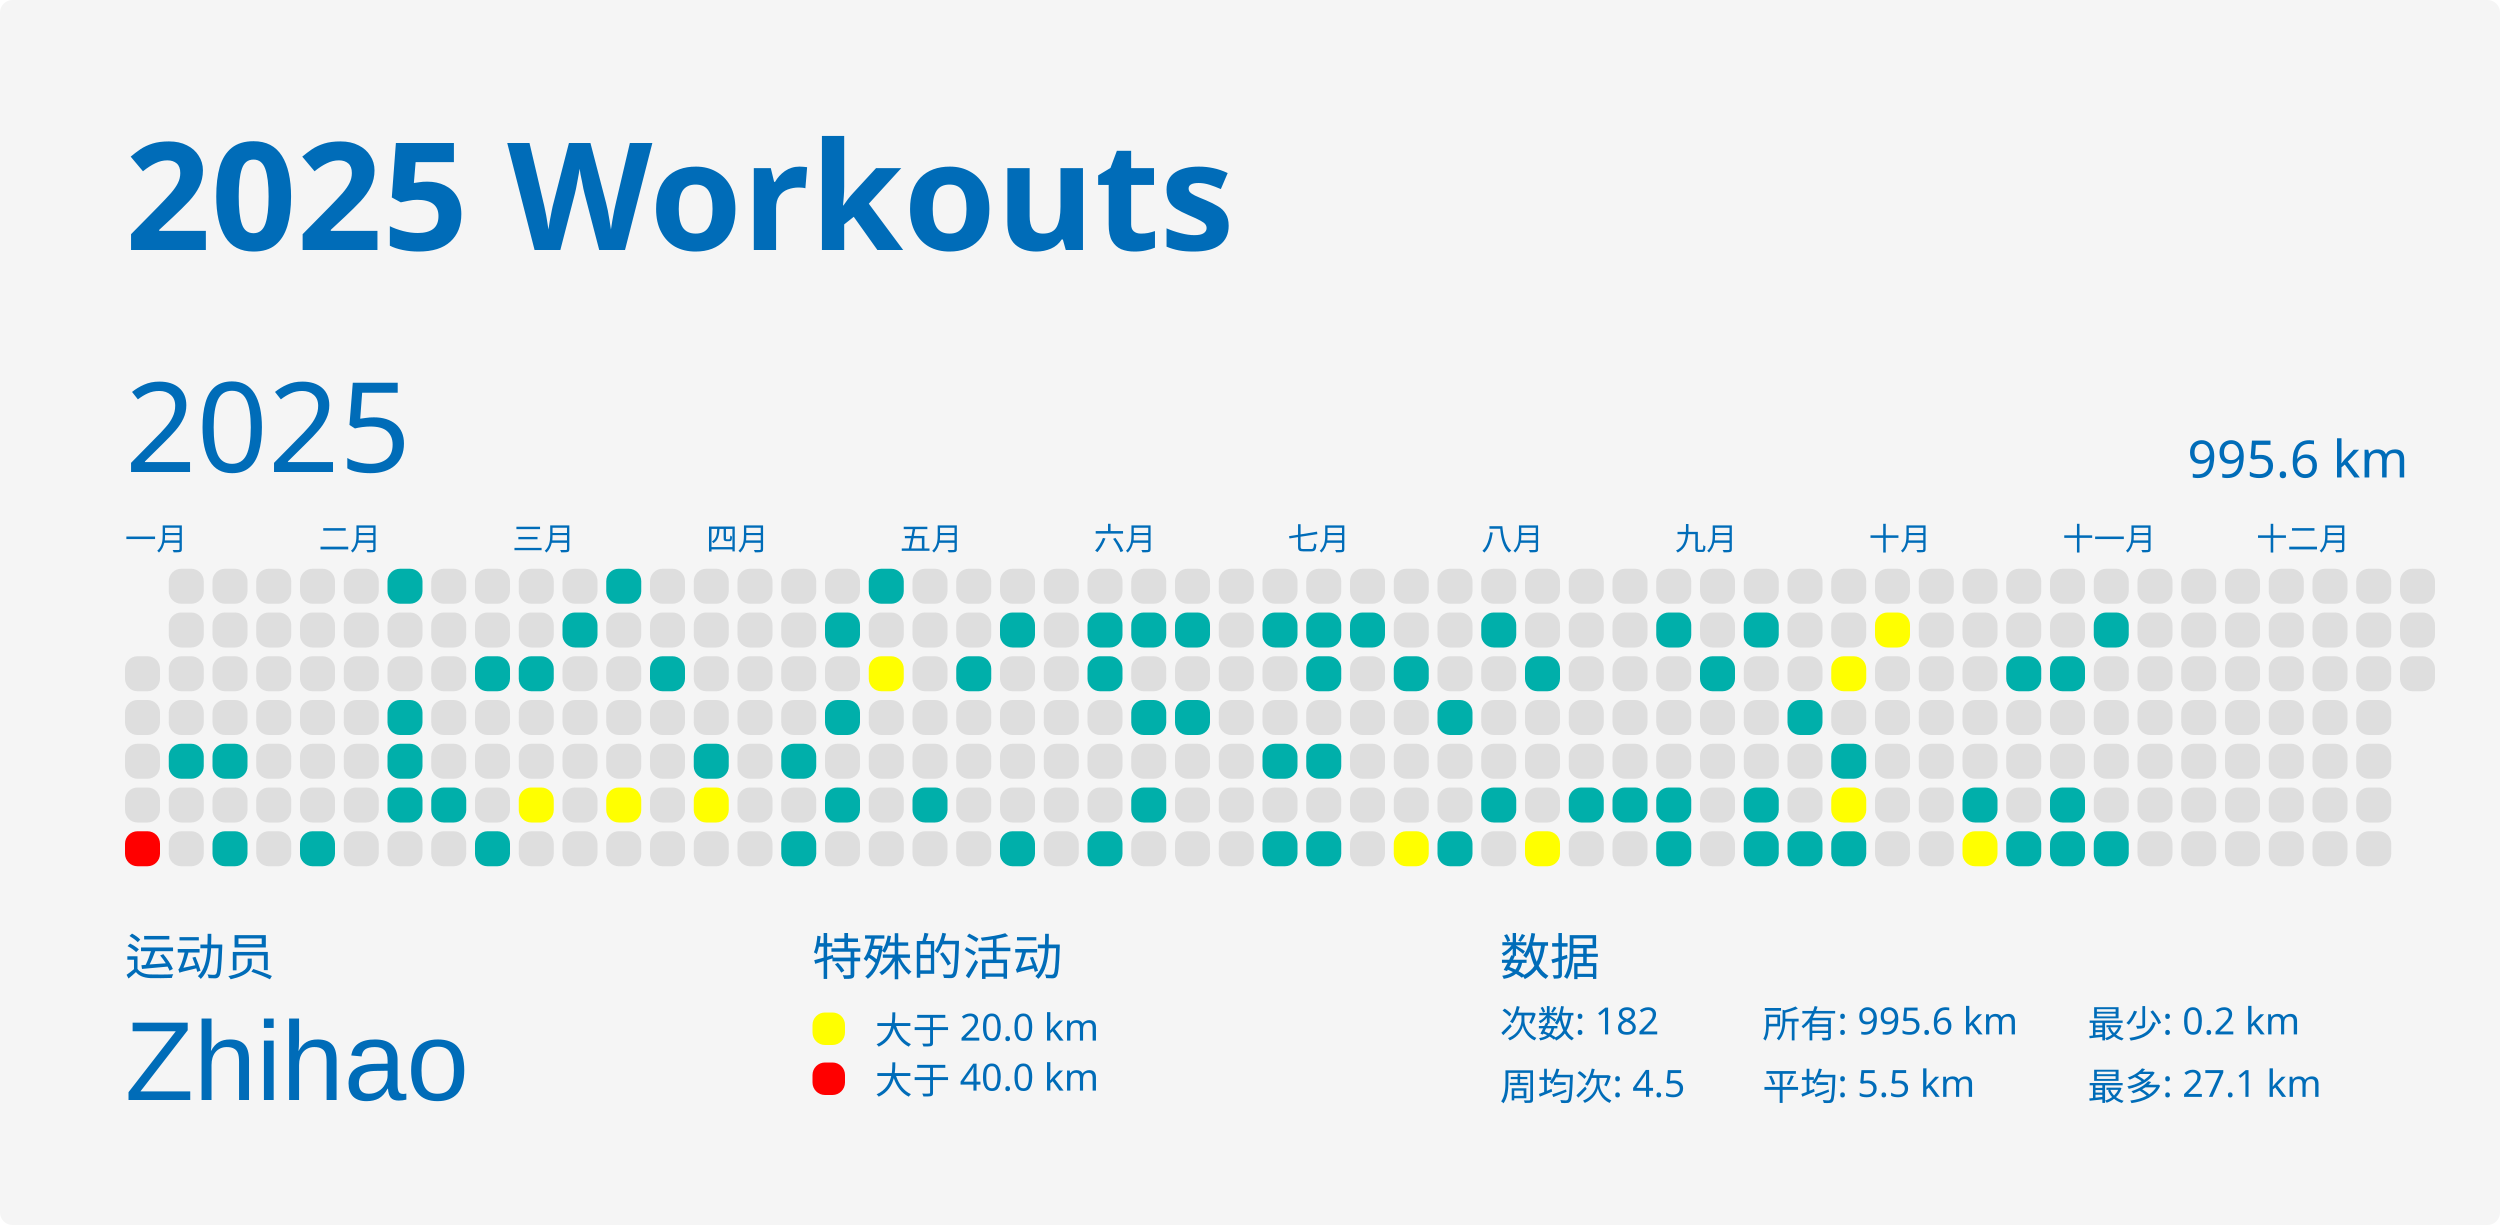
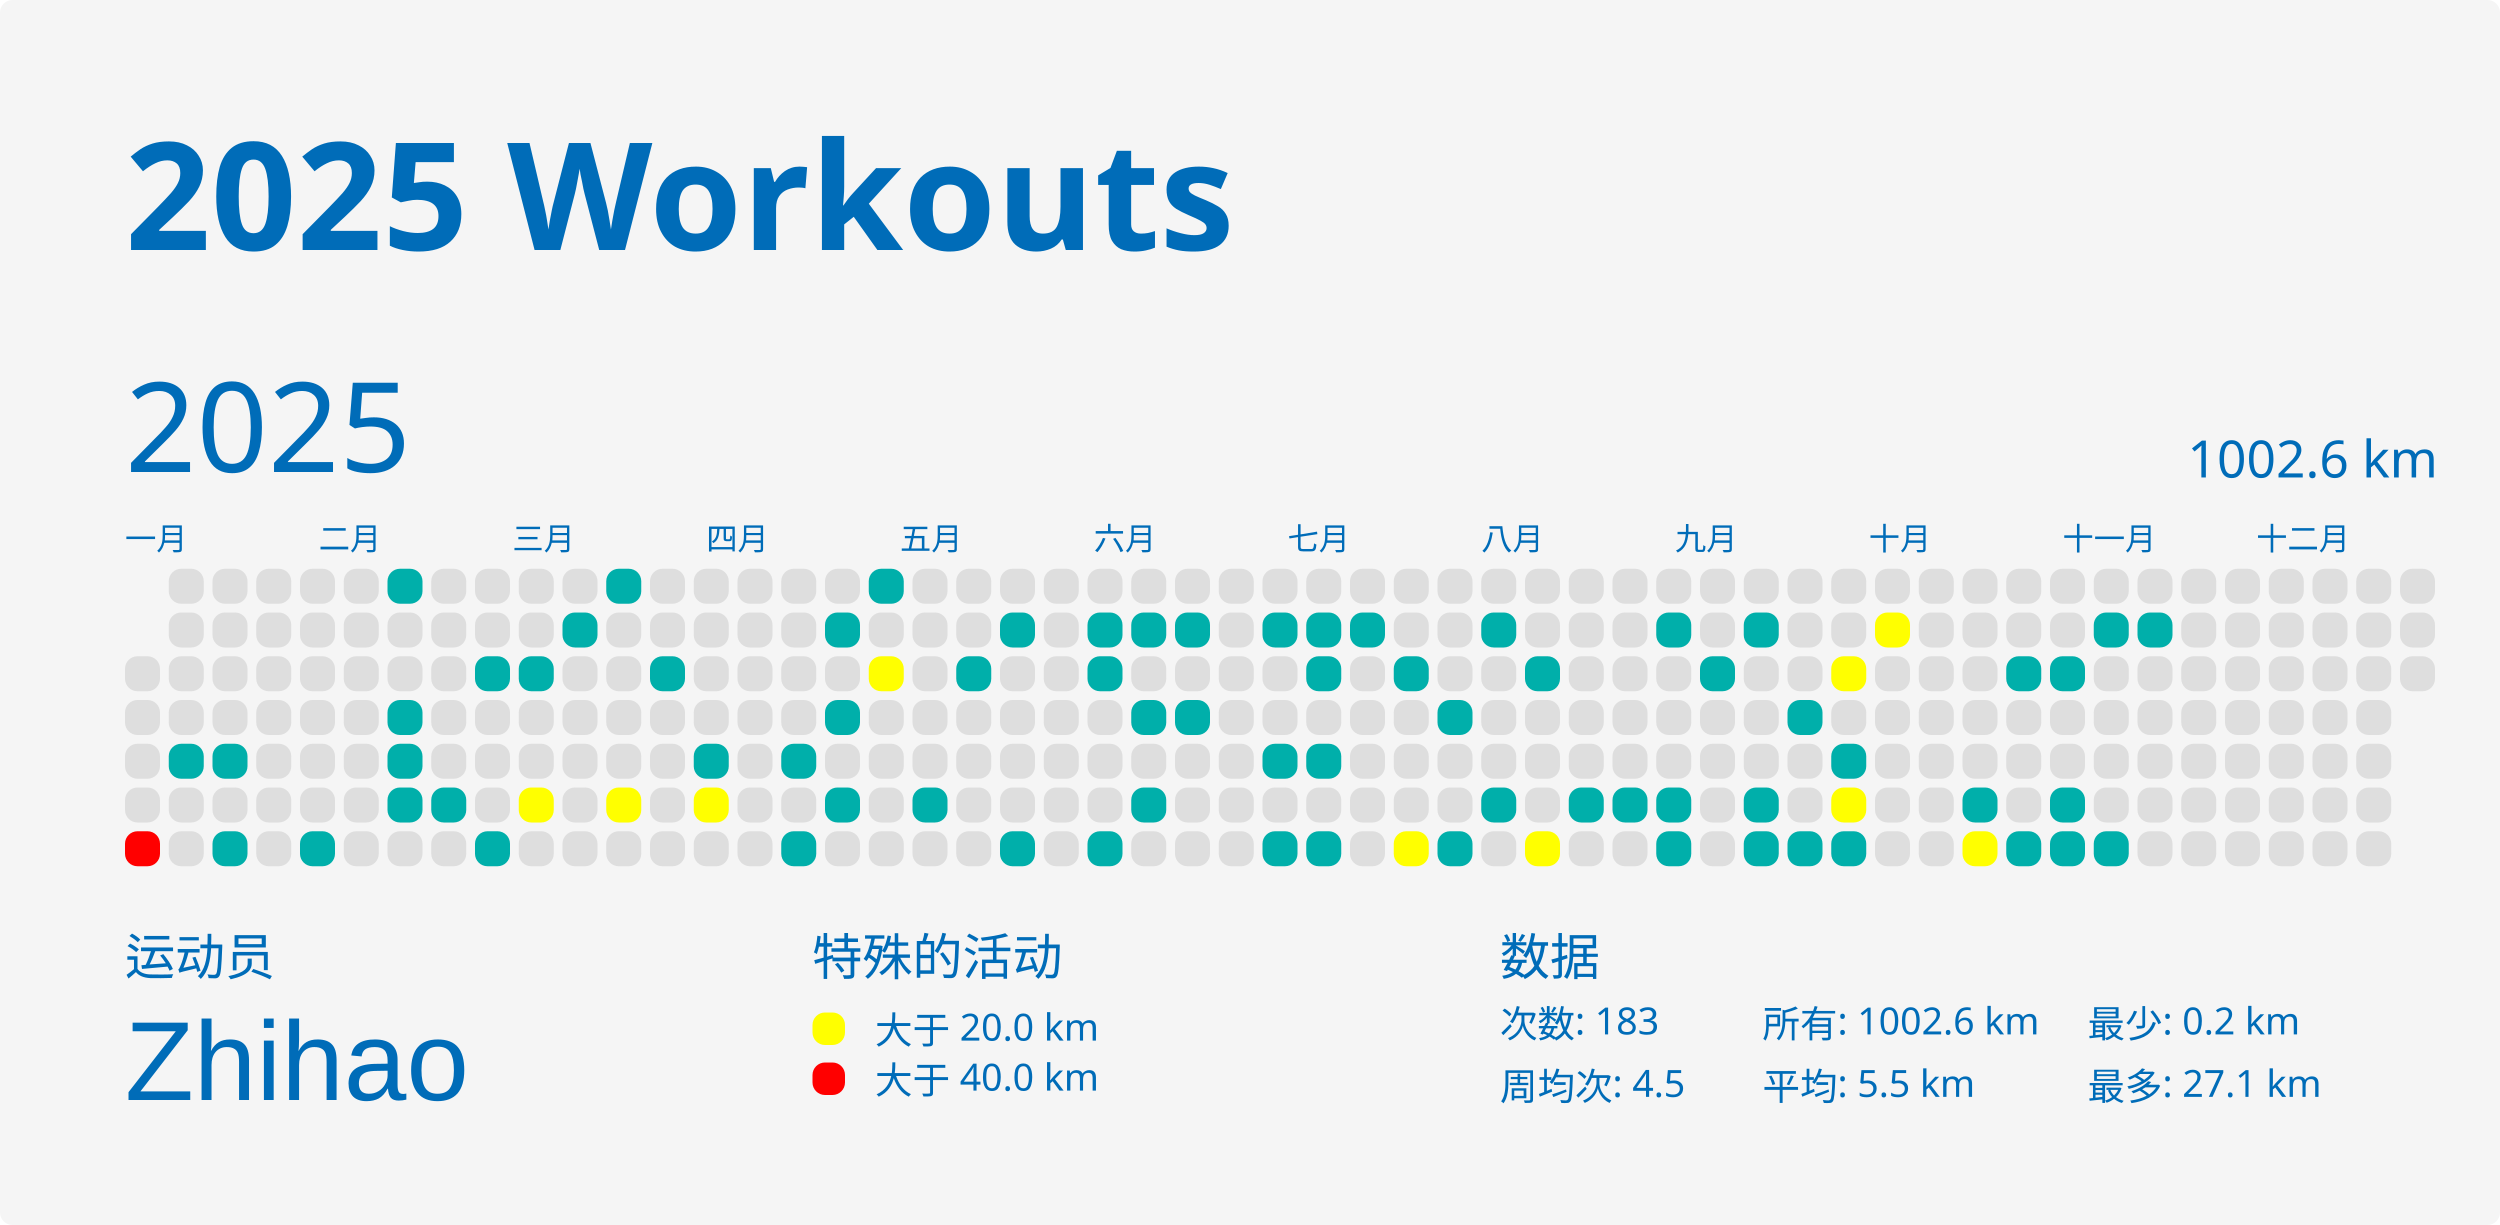
<svg xmlns="http://www.w3.org/2000/svg" baseProfile="full" height="98mm" version="1.1" viewBox="0,0,200,98" width="200mm">
  <defs />
  <rect fill="#f5f5f5" height="98" rx="1" ry="1" width="200" x="0" y="0" />
  <text fill="#006cb8" style="font-size:12px; font-family:MGI-Regular; font-weight:bold;" x="10" y="20">2025 Workouts</text>
  <text fill="#006cb8" style="font-size:4px; font-family:MGI-Regular" x="10" y="78">运动员</text>
  <text fill="#006cb8" style="font-size:9px; font-family:Arial" x="10" y="88">Zhihao</text>
  <text fill="#006cb8" style="font-size:4px; font-family:MGI-Regular" x="65" y="78">特殊的活动</text>
  <rect fill="yellow" height="2.6" rx="1" ry="1" width="2.6" x="65" y="81" />
  <text fill="#006cb8" style="font-size:3px; font-family:MGI-Regular" x="70" y="83.5">大于 20.0 km</text>
  <rect fill="red" height="2.6" rx="1" ry="1" width="2.6" x="65" y="85" />
  <text fill="#006cb8" style="font-size:3px; font-family:MGI-Regular" x="70" y="87.5">大于 40.0 km</text>
  <text fill="#006cb8" style="font-size:4px; font-family:MGI-Regular" x="120" y="78">数据</text>
-   <text fill="#006cb8" style="font-size:3px; font-family:MGI-Regular" x="120" y="83">次数: 182</text>
+   <text fill="#006cb8" style="font-size:3px; font-family:MGI-Regular" x="120" y="83">次数: 183</text>
  <text fill="#006cb8" style="font-size:3px; font-family:MGI-Regular" x="120" y="88">周均次: 4.5</text>
-   <text fill="#006cb8" style="font-size:3px; font-family:MGI-Regular" x="141" y="83">所有: 995.6 km</text>
+   <text fill="#006cb8" style="font-size:3px; font-family:MGI-Regular" x="141" y="83">所有: 1002.6 km</text>
  <text fill="#006cb8" style="font-size:3px; font-family:MGI-Regular" x="141" y="88">平均: 5.5 km</text>
  <text fill="#006cb8" style="font-size:3px; font-family:MGI-Regular" x="167" y="83">最少: 0.2 km</text>
  <text fill="#006cb8" style="font-size:3px; font-family:MGI-Regular" x="167" y="88">最多: 27.1 km</text>
  <text dominant-baseline="hanging" fill="#006cb8" style="font-size:10.0px; font-family:MGI-Regular;" x="10" y="30">2025</text>
-   <text dominant-baseline="hanging" fill="#006cb8" style="font-size:4.125px; font-family:MGI-Regular;" x="175" y="35">995.6 km</text>
+   <text dominant-baseline="hanging" fill="#006cb8" style="font-size:4.125px; font-family:MGI-Regular;" x="175" y="35">1002.6 km</text>
  <text fill="#006cb8" style="font-size:2.5px; font-family:MGI-Regular" x="10.0" y="44">一月</text>
  <text fill="#006cb8" style="font-size:2.5px; font-family:MGI-Regular" x="25.5" y="44">二月</text>
  <text fill="#006cb8" style="font-size:2.5px; font-family:MGI-Regular" x="41.0" y="44">三月</text>
  <text fill="#006cb8" style="font-size:2.5px; font-family:MGI-Regular" x="56.5" y="44">四月</text>
  <text fill="#006cb8" style="font-size:2.5px; font-family:MGI-Regular" x="72.0" y="44">五月</text>
  <text fill="#006cb8" style="font-size:2.5px; font-family:MGI-Regular" x="87.5" y="44">六月</text>
  <text fill="#006cb8" style="font-size:2.5px; font-family:MGI-Regular" x="103.0" y="44">七月</text>
  <text fill="#006cb8" style="font-size:2.5px; font-family:MGI-Regular" x="118.5" y="44">八月</text>
  <text fill="#006cb8" style="font-size:2.5px; font-family:MGI-Regular" x="134.0" y="44">九月</text>
  <text fill="#006cb8" style="font-size:2.5px; font-family:MGI-Regular" x="149.5" y="44">十月</text>
  <text fill="#006cb8" style="font-size:2.5px; font-family:MGI-Regular" x="165.0" y="44">十一月</text>
  <text fill="#006cb8" style="font-size:2.5px; font-family:MGI-Regular" x="180.5" y="44">十二月</text>
  <rect fill="#dedede" height="2.8" rx="1" ry="1" width="2.8" x="10.0" y="52.5" />
  <rect fill="#dedede" height="2.8" rx="1" ry="1" width="2.8" x="10.0" y="56.0" />
  <rect fill="#dedede" height="2.8" rx="1" ry="1" width="2.8" x="10.0" y="59.5" />
  <rect fill="#dedede" height="2.8" rx="1" ry="1" width="2.8" x="10.0" y="63.0" />
  <rect fill="red" height="2.8" rx="1" ry="1" width="2.8" x="10.0" y="66.5" />
  <rect fill="#dedede" height="2.8" rx="1" ry="1" width="2.8" x="13.5" y="45.5" />
  <rect fill="#dedede" height="2.8" rx="1" ry="1" width="2.8" x="13.5" y="49.0" />
  <rect fill="#dedede" height="2.8" rx="1" ry="1" width="2.8" x="13.5" y="52.5" />
  <rect fill="#dedede" height="2.8" rx="1" ry="1" width="2.8" x="13.5" y="56.0" />
  <rect fill="#00AFAA" height="2.8" rx="1" ry="1" width="2.8" x="13.5" y="59.5" />
  <rect fill="#dedede" height="2.8" rx="1" ry="1" width="2.8" x="13.5" y="63.0" />
  <rect fill="#dedede" height="2.8" rx="1" ry="1" width="2.8" x="13.5" y="66.5" />
  <rect fill="#dedede" height="2.8" rx="1" ry="1" width="2.8" x="17.0" y="45.5" />
  <rect fill="#dedede" height="2.8" rx="1" ry="1" width="2.8" x="17.0" y="49.0" />
  <rect fill="#dedede" height="2.8" rx="1" ry="1" width="2.8" x="17.0" y="52.5" />
  <rect fill="#dedede" height="2.8" rx="1" ry="1" width="2.8" x="17.0" y="56.0" />
  <rect fill="#00AFAA" height="2.8" rx="1" ry="1" width="2.8" x="17.0" y="59.5" />
  <rect fill="#dedede" height="2.8" rx="1" ry="1" width="2.8" x="17.0" y="63.0" />
  <rect fill="#00AFAA" height="2.8" rx="1" ry="1" width="2.8" x="17.0" y="66.5" />
  <rect fill="#dedede" height="2.8" rx="1" ry="1" width="2.8" x="20.5" y="45.5" />
  <rect fill="#dedede" height="2.8" rx="1" ry="1" width="2.8" x="20.5" y="49.0" />
  <rect fill="#dedede" height="2.8" rx="1" ry="1" width="2.8" x="20.5" y="52.5" />
  <rect fill="#dedede" height="2.8" rx="1" ry="1" width="2.8" x="20.5" y="56.0" />
  <rect fill="#dedede" height="2.8" rx="1" ry="1" width="2.8" x="20.5" y="59.5" />
  <rect fill="#dedede" height="2.8" rx="1" ry="1" width="2.8" x="20.5" y="63.0" />
  <rect fill="#dedede" height="2.8" rx="1" ry="1" width="2.8" x="20.5" y="66.5" />
  <rect fill="#dedede" height="2.8" rx="1" ry="1" width="2.8" x="24.0" y="45.5" />
  <rect fill="#dedede" height="2.8" rx="1" ry="1" width="2.8" x="24.0" y="49.0" />
  <rect fill="#dedede" height="2.8" rx="1" ry="1" width="2.8" x="24.0" y="52.5" />
  <rect fill="#dedede" height="2.8" rx="1" ry="1" width="2.8" x="24.0" y="56.0" />
  <rect fill="#dedede" height="2.8" rx="1" ry="1" width="2.8" x="24.0" y="59.5" />
  <rect fill="#dedede" height="2.8" rx="1" ry="1" width="2.8" x="24.0" y="63.0" />
  <rect fill="#00AFAA" height="2.8" rx="1" ry="1" width="2.8" x="24.0" y="66.5" />
  <rect fill="#dedede" height="2.8" rx="1" ry="1" width="2.8" x="27.5" y="45.5" />
  <rect fill="#dedede" height="2.8" rx="1" ry="1" width="2.8" x="27.5" y="49.0" />
  <rect fill="#dedede" height="2.8" rx="1" ry="1" width="2.8" x="27.5" y="52.5" />
  <rect fill="#dedede" height="2.8" rx="1" ry="1" width="2.8" x="27.5" y="56.0" />
  <rect fill="#dedede" height="2.8" rx="1" ry="1" width="2.8" x="27.5" y="59.5" />
  <rect fill="#dedede" height="2.8" rx="1" ry="1" width="2.8" x="27.5" y="63.0" />
  <rect fill="#dedede" height="2.8" rx="1" ry="1" width="2.8" x="27.5" y="66.5" />
  <rect fill="#00AFAA" height="2.8" rx="1" ry="1" width="2.8" x="31.0" y="45.5" />
  <rect fill="#dedede" height="2.8" rx="1" ry="1" width="2.8" x="31.0" y="49.0" />
  <rect fill="#dedede" height="2.8" rx="1" ry="1" width="2.8" x="31.0" y="52.5" />
  <rect fill="#00AFAA" height="2.8" rx="1" ry="1" width="2.8" x="31.0" y="56.0" />
  <rect fill="#00AFAA" height="2.8" rx="1" ry="1" width="2.8" x="31.0" y="59.5" />
  <rect fill="#00AFAA" height="2.8" rx="1" ry="1" width="2.8" x="31.0" y="63.0" />
  <rect fill="#dedede" height="2.8" rx="1" ry="1" width="2.8" x="31.0" y="66.5" />
  <rect fill="#dedede" height="2.8" rx="1" ry="1" width="2.8" x="34.5" y="45.5" />
  <rect fill="#dedede" height="2.8" rx="1" ry="1" width="2.8" x="34.5" y="49.0" />
  <rect fill="#dedede" height="2.8" rx="1" ry="1" width="2.8" x="34.5" y="52.5" />
  <rect fill="#dedede" height="2.8" rx="1" ry="1" width="2.8" x="34.5" y="56.0" />
  <rect fill="#dedede" height="2.8" rx="1" ry="1" width="2.8" x="34.5" y="59.5" />
  <rect fill="#00AFAA" height="2.8" rx="1" ry="1" width="2.8" x="34.5" y="63.0" />
  <rect fill="#dedede" height="2.8" rx="1" ry="1" width="2.8" x="34.5" y="66.5" />
  <rect fill="#dedede" height="2.8" rx="1" ry="1" width="2.8" x="38.0" y="45.5" />
  <rect fill="#dedede" height="2.8" rx="1" ry="1" width="2.8" x="38.0" y="49.0" />
  <rect fill="#00AFAA" height="2.8" rx="1" ry="1" width="2.8" x="38.0" y="52.5" />
  <rect fill="#dedede" height="2.8" rx="1" ry="1" width="2.8" x="38.0" y="56.0" />
  <rect fill="#dedede" height="2.8" rx="1" ry="1" width="2.8" x="38.0" y="59.5" />
  <rect fill="#dedede" height="2.8" rx="1" ry="1" width="2.8" x="38.0" y="63.0" />
  <rect fill="#00AFAA" height="2.8" rx="1" ry="1" width="2.8" x="38.0" y="66.5" />
  <rect fill="#dedede" height="2.8" rx="1" ry="1" width="2.8" x="41.5" y="45.5" />
  <rect fill="#dedede" height="2.8" rx="1" ry="1" width="2.8" x="41.5" y="49.0" />
  <rect fill="#00AFAA" height="2.8" rx="1" ry="1" width="2.8" x="41.5" y="52.5" />
  <rect fill="#dedede" height="2.8" rx="1" ry="1" width="2.8" x="41.5" y="56.0" />
  <rect fill="#dedede" height="2.8" rx="1" ry="1" width="2.8" x="41.5" y="59.5" />
  <rect fill="yellow" height="2.8" rx="1" ry="1" width="2.8" x="41.5" y="63.0" />
  <rect fill="#dedede" height="2.8" rx="1" ry="1" width="2.8" x="41.5" y="66.5" />
  <rect fill="#dedede" height="2.8" rx="1" ry="1" width="2.8" x="45.0" y="45.5" />
  <rect fill="#00AFAA" height="2.8" rx="1" ry="1" width="2.8" x="45.0" y="49.0" />
  <rect fill="#dedede" height="2.8" rx="1" ry="1" width="2.8" x="45.0" y="52.5" />
  <rect fill="#dedede" height="2.8" rx="1" ry="1" width="2.8" x="45.0" y="56.0" />
  <rect fill="#dedede" height="2.8" rx="1" ry="1" width="2.8" x="45.0" y="59.5" />
  <rect fill="#dedede" height="2.8" rx="1" ry="1" width="2.8" x="45.0" y="63.0" />
  <rect fill="#dedede" height="2.8" rx="1" ry="1" width="2.8" x="45.0" y="66.5" />
  <rect fill="#00AFAA" height="2.8" rx="1" ry="1" width="2.8" x="48.5" y="45.5" />
  <rect fill="#dedede" height="2.8" rx="1" ry="1" width="2.8" x="48.5" y="49.0" />
  <rect fill="#dedede" height="2.8" rx="1" ry="1" width="2.8" x="48.5" y="52.5" />
  <rect fill="#dedede" height="2.8" rx="1" ry="1" width="2.8" x="48.5" y="56.0" />
  <rect fill="#dedede" height="2.8" rx="1" ry="1" width="2.8" x="48.5" y="59.5" />
  <rect fill="yellow" height="2.8" rx="1" ry="1" width="2.8" x="48.5" y="63.0" />
  <rect fill="#dedede" height="2.8" rx="1" ry="1" width="2.8" x="48.5" y="66.5" />
  <rect fill="#dedede" height="2.8" rx="1" ry="1" width="2.8" x="52.0" y="45.5" />
  <rect fill="#dedede" height="2.8" rx="1" ry="1" width="2.8" x="52.0" y="49.0" />
  <rect fill="#00AFAA" height="2.8" rx="1" ry="1" width="2.8" x="52.0" y="52.5" />
  <rect fill="#dedede" height="2.8" rx="1" ry="1" width="2.8" x="52.0" y="56.0" />
  <rect fill="#dedede" height="2.8" rx="1" ry="1" width="2.8" x="52.0" y="59.5" />
  <rect fill="#dedede" height="2.8" rx="1" ry="1" width="2.8" x="52.0" y="63.0" />
  <rect fill="#dedede" height="2.8" rx="1" ry="1" width="2.8" x="52.0" y="66.5" />
  <rect fill="#dedede" height="2.8" rx="1" ry="1" width="2.8" x="55.5" y="45.5" />
  <rect fill="#dedede" height="2.8" rx="1" ry="1" width="2.8" x="55.5" y="49.0" />
  <rect fill="#dedede" height="2.8" rx="1" ry="1" width="2.8" x="55.5" y="52.5" />
  <rect fill="#dedede" height="2.8" rx="1" ry="1" width="2.8" x="55.5" y="56.0" />
  <rect fill="#00AFAA" height="2.8" rx="1" ry="1" width="2.8" x="55.5" y="59.5" />
  <rect fill="yellow" height="2.8" rx="1" ry="1" width="2.8" x="55.5" y="63.0" />
  <rect fill="#dedede" height="2.8" rx="1" ry="1" width="2.8" x="55.5" y="66.5" />
  <rect fill="#dedede" height="2.8" rx="1" ry="1" width="2.8" x="59.0" y="45.5" />
  <rect fill="#dedede" height="2.8" rx="1" ry="1" width="2.8" x="59.0" y="49.0" />
  <rect fill="#dedede" height="2.8" rx="1" ry="1" width="2.8" x="59.0" y="52.5" />
  <rect fill="#dedede" height="2.8" rx="1" ry="1" width="2.8" x="59.0" y="56.0" />
  <rect fill="#dedede" height="2.8" rx="1" ry="1" width="2.8" x="59.0" y="59.5" />
  <rect fill="#dedede" height="2.8" rx="1" ry="1" width="2.8" x="59.0" y="63.0" />
  <rect fill="#dedede" height="2.8" rx="1" ry="1" width="2.8" x="59.0" y="66.5" />
  <rect fill="#dedede" height="2.8" rx="1" ry="1" width="2.8" x="62.5" y="45.5" />
  <rect fill="#dedede" height="2.8" rx="1" ry="1" width="2.8" x="62.5" y="49.0" />
  <rect fill="#dedede" height="2.8" rx="1" ry="1" width="2.8" x="62.5" y="52.5" />
  <rect fill="#dedede" height="2.8" rx="1" ry="1" width="2.8" x="62.5" y="56.0" />
  <rect fill="#00AFAA" height="2.8" rx="1" ry="1" width="2.8" x="62.5" y="59.5" />
  <rect fill="#dedede" height="2.8" rx="1" ry="1" width="2.8" x="62.5" y="63.0" />
  <rect fill="#00AFAA" height="2.8" rx="1" ry="1" width="2.8" x="62.5" y="66.5" />
  <rect fill="#dedede" height="2.8" rx="1" ry="1" width="2.8" x="66.0" y="45.5" />
  <rect fill="#00AFAA" height="2.8" rx="1" ry="1" width="2.8" x="66.0" y="49.0" />
  <rect fill="#dedede" height="2.8" rx="1" ry="1" width="2.8" x="66.0" y="52.5" />
  <rect fill="#00AFAA" height="2.8" rx="1" ry="1" width="2.8" x="66.0" y="56.0" />
  <rect fill="#dedede" height="2.8" rx="1" ry="1" width="2.8" x="66.0" y="59.5" />
  <rect fill="#00AFAA" height="2.8" rx="1" ry="1" width="2.8" x="66.0" y="63.0" />
  <rect fill="#dedede" height="2.8" rx="1" ry="1" width="2.8" x="66.0" y="66.5" />
  <rect fill="#00AFAA" height="2.8" rx="1" ry="1" width="2.8" x="69.5" y="45.5" />
  <rect fill="#dedede" height="2.8" rx="1" ry="1" width="2.8" x="69.5" y="49.0" />
  <rect fill="yellow" height="2.8" rx="1" ry="1" width="2.8" x="69.5" y="52.5" />
  <rect fill="#dedede" height="2.8" rx="1" ry="1" width="2.8" x="69.5" y="56.0" />
  <rect fill="#dedede" height="2.8" rx="1" ry="1" width="2.8" x="69.5" y="59.5" />
  <rect fill="#dedede" height="2.8" rx="1" ry="1" width="2.8" x="69.5" y="63.0" />
  <rect fill="#dedede" height="2.8" rx="1" ry="1" width="2.8" x="69.5" y="66.5" />
  <rect fill="#dedede" height="2.8" rx="1" ry="1" width="2.8" x="73.0" y="45.5" />
  <rect fill="#dedede" height="2.8" rx="1" ry="1" width="2.8" x="73.0" y="49.0" />
  <rect fill="#dedede" height="2.8" rx="1" ry="1" width="2.8" x="73.0" y="52.5" />
  <rect fill="#dedede" height="2.8" rx="1" ry="1" width="2.8" x="73.0" y="56.0" />
  <rect fill="#dedede" height="2.8" rx="1" ry="1" width="2.8" x="73.0" y="59.5" />
  <rect fill="#00AFAA" height="2.8" rx="1" ry="1" width="2.8" x="73.0" y="63.0" />
  <rect fill="#dedede" height="2.8" rx="1" ry="1" width="2.8" x="73.0" y="66.5" />
  <rect fill="#dedede" height="2.8" rx="1" ry="1" width="2.8" x="76.5" y="45.5" />
  <rect fill="#dedede" height="2.8" rx="1" ry="1" width="2.8" x="76.5" y="49.0" />
  <rect fill="#00AFAA" height="2.8" rx="1" ry="1" width="2.8" x="76.5" y="52.5" />
  <rect fill="#dedede" height="2.8" rx="1" ry="1" width="2.8" x="76.5" y="56.0" />
  <rect fill="#dedede" height="2.8" rx="1" ry="1" width="2.8" x="76.5" y="59.5" />
  <rect fill="#dedede" height="2.8" rx="1" ry="1" width="2.8" x="76.5" y="63.0" />
  <rect fill="#dedede" height="2.8" rx="1" ry="1" width="2.8" x="76.5" y="66.5" />
  <rect fill="#dedede" height="2.8" rx="1" ry="1" width="2.8" x="80.0" y="45.5" />
  <rect fill="#00AFAA" height="2.8" rx="1" ry="1" width="2.8" x="80.0" y="49.0" />
  <rect fill="#dedede" height="2.8" rx="1" ry="1" width="2.8" x="80.0" y="52.5" />
  <rect fill="#dedede" height="2.8" rx="1" ry="1" width="2.8" x="80.0" y="56.0" />
  <rect fill="#dedede" height="2.8" rx="1" ry="1" width="2.8" x="80.0" y="59.5" />
  <rect fill="#dedede" height="2.8" rx="1" ry="1" width="2.8" x="80.0" y="63.0" />
  <rect fill="#00AFAA" height="2.8" rx="1" ry="1" width="2.8" x="80.0" y="66.5" />
  <rect fill="#dedede" height="2.8" rx="1" ry="1" width="2.8" x="83.5" y="45.5" />
  <rect fill="#dedede" height="2.8" rx="1" ry="1" width="2.8" x="83.5" y="49.0" />
  <rect fill="#dedede" height="2.8" rx="1" ry="1" width="2.8" x="83.5" y="52.5" />
  <rect fill="#dedede" height="2.8" rx="1" ry="1" width="2.8" x="83.5" y="56.0" />
  <rect fill="#dedede" height="2.8" rx="1" ry="1" width="2.8" x="83.5" y="59.5" />
  <rect fill="#dedede" height="2.8" rx="1" ry="1" width="2.8" x="83.5" y="63.0" />
  <rect fill="#dedede" height="2.8" rx="1" ry="1" width="2.8" x="83.5" y="66.5" />
  <rect fill="#dedede" height="2.8" rx="1" ry="1" width="2.8" x="87.0" y="45.5" />
  <rect fill="#00AFAA" height="2.8" rx="1" ry="1" width="2.8" x="87.0" y="49.0" />
  <rect fill="#00AFAA" height="2.8" rx="1" ry="1" width="2.8" x="87.0" y="52.5" />
  <rect fill="#dedede" height="2.8" rx="1" ry="1" width="2.8" x="87.0" y="56.0" />
  <rect fill="#dedede" height="2.8" rx="1" ry="1" width="2.8" x="87.0" y="59.5" />
  <rect fill="#dedede" height="2.8" rx="1" ry="1" width="2.8" x="87.0" y="63.0" />
  <rect fill="#00AFAA" height="2.8" rx="1" ry="1" width="2.8" x="87.0" y="66.5" />
  <rect fill="#dedede" height="2.8" rx="1" ry="1" width="2.8" x="90.5" y="45.5" />
  <rect fill="#00AFAA" height="2.8" rx="1" ry="1" width="2.8" x="90.5" y="49.0" />
  <rect fill="#dedede" height="2.8" rx="1" ry="1" width="2.8" x="90.5" y="52.5" />
  <rect fill="#00AFAA" height="2.8" rx="1" ry="1" width="2.8" x="90.5" y="56.0" />
  <rect fill="#dedede" height="2.8" rx="1" ry="1" width="2.8" x="90.5" y="59.5" />
  <rect fill="#00AFAA" height="2.8" rx="1" ry="1" width="2.8" x="90.5" y="63.0" />
  <rect fill="#dedede" height="2.8" rx="1" ry="1" width="2.8" x="90.5" y="66.5" />
  <rect fill="#dedede" height="2.8" rx="1" ry="1" width="2.8" x="94.0" y="45.5" />
  <rect fill="#00AFAA" height="2.8" rx="1" ry="1" width="2.8" x="94.0" y="49.0" />
  <rect fill="#dedede" height="2.8" rx="1" ry="1" width="2.8" x="94.0" y="52.5" />
  <rect fill="#00AFAA" height="2.8" rx="1" ry="1" width="2.8" x="94.0" y="56.0" />
  <rect fill="#dedede" height="2.8" rx="1" ry="1" width="2.8" x="94.0" y="59.5" />
  <rect fill="#dedede" height="2.8" rx="1" ry="1" width="2.8" x="94.0" y="63.0" />
  <rect fill="#dedede" height="2.8" rx="1" ry="1" width="2.8" x="94.0" y="66.5" />
  <rect fill="#dedede" height="2.8" rx="1" ry="1" width="2.8" x="97.5" y="45.5" />
  <rect fill="#dedede" height="2.8" rx="1" ry="1" width="2.8" x="97.5" y="49.0" />
  <rect fill="#dedede" height="2.8" rx="1" ry="1" width="2.8" x="97.5" y="52.5" />
  <rect fill="#dedede" height="2.8" rx="1" ry="1" width="2.8" x="97.5" y="56.0" />
  <rect fill="#dedede" height="2.8" rx="1" ry="1" width="2.8" x="97.5" y="59.5" />
  <rect fill="#dedede" height="2.8" rx="1" ry="1" width="2.8" x="97.5" y="63.0" />
  <rect fill="#dedede" height="2.8" rx="1" ry="1" width="2.8" x="97.5" y="66.5" />
  <rect fill="#dedede" height="2.8" rx="1" ry="1" width="2.8" x="101.0" y="45.5" />
  <rect fill="#00AFAA" height="2.8" rx="1" ry="1" width="2.8" x="101.0" y="49.0" />
  <rect fill="#dedede" height="2.8" rx="1" ry="1" width="2.8" x="101.0" y="52.5" />
  <rect fill="#dedede" height="2.8" rx="1" ry="1" width="2.8" x="101.0" y="56.0" />
  <rect fill="#00AFAA" height="2.8" rx="1" ry="1" width="2.8" x="101.0" y="59.5" />
  <rect fill="#dedede" height="2.8" rx="1" ry="1" width="2.8" x="101.0" y="63.0" />
  <rect fill="#00AFAA" height="2.8" rx="1" ry="1" width="2.8" x="101.0" y="66.5" />
  <rect fill="#dedede" height="2.8" rx="1" ry="1" width="2.8" x="104.5" y="45.5" />
  <rect fill="#00AFAA" height="2.8" rx="1" ry="1" width="2.8" x="104.5" y="49.0" />
  <rect fill="#00AFAA" height="2.8" rx="1" ry="1" width="2.8" x="104.5" y="52.5" />
  <rect fill="#dedede" height="2.8" rx="1" ry="1" width="2.8" x="104.5" y="56.0" />
  <rect fill="#00AFAA" height="2.8" rx="1" ry="1" width="2.8" x="104.5" y="59.5" />
  <rect fill="#dedede" height="2.8" rx="1" ry="1" width="2.8" x="104.5" y="63.0" />
  <rect fill="#00AFAA" height="2.8" rx="1" ry="1" width="2.8" x="104.5" y="66.5" />
  <rect fill="#dedede" height="2.8" rx="1" ry="1" width="2.8" x="108.0" y="45.5" />
  <rect fill="#00AFAA" height="2.8" rx="1" ry="1" width="2.8" x="108.0" y="49.0" />
  <rect fill="#dedede" height="2.8" rx="1" ry="1" width="2.8" x="108.0" y="52.5" />
  <rect fill="#dedede" height="2.8" rx="1" ry="1" width="2.8" x="108.0" y="56.0" />
  <rect fill="#dedede" height="2.8" rx="1" ry="1" width="2.8" x="108.0" y="59.5" />
  <rect fill="#dedede" height="2.8" rx="1" ry="1" width="2.8" x="108.0" y="63.0" />
  <rect fill="#dedede" height="2.8" rx="1" ry="1" width="2.8" x="108.0" y="66.5" />
  <rect fill="#dedede" height="2.8" rx="1" ry="1" width="2.8" x="111.5" y="45.5" />
  <rect fill="#dedede" height="2.8" rx="1" ry="1" width="2.8" x="111.5" y="49.0" />
  <rect fill="#00AFAA" height="2.8" rx="1" ry="1" width="2.8" x="111.5" y="52.5" />
  <rect fill="#dedede" height="2.8" rx="1" ry="1" width="2.8" x="111.5" y="56.0" />
  <rect fill="#dedede" height="2.8" rx="1" ry="1" width="2.8" x="111.5" y="59.5" />
  <rect fill="#dedede" height="2.8" rx="1" ry="1" width="2.8" x="111.5" y="63.0" />
  <rect fill="yellow" height="2.8" rx="1" ry="1" width="2.8" x="111.5" y="66.5" />
  <rect fill="#dedede" height="2.8" rx="1" ry="1" width="2.8" x="115.0" y="45.5" />
  <rect fill="#dedede" height="2.8" rx="1" ry="1" width="2.8" x="115.0" y="49.0" />
  <rect fill="#dedede" height="2.8" rx="1" ry="1" width="2.8" x="115.0" y="52.5" />
  <rect fill="#00AFAA" height="2.8" rx="1" ry="1" width="2.8" x="115.0" y="56.0" />
  <rect fill="#dedede" height="2.8" rx="1" ry="1" width="2.8" x="115.0" y="59.5" />
  <rect fill="#dedede" height="2.8" rx="1" ry="1" width="2.8" x="115.0" y="63.0" />
  <rect fill="#00AFAA" height="2.8" rx="1" ry="1" width="2.8" x="115.0" y="66.5" />
  <rect fill="#dedede" height="2.8" rx="1" ry="1" width="2.8" x="118.5" y="45.5" />
  <rect fill="#00AFAA" height="2.8" rx="1" ry="1" width="2.8" x="118.5" y="49.0" />
  <rect fill="#dedede" height="2.8" rx="1" ry="1" width="2.8" x="118.5" y="52.5" />
  <rect fill="#dedede" height="2.8" rx="1" ry="1" width="2.8" x="118.5" y="56.0" />
  <rect fill="#dedede" height="2.8" rx="1" ry="1" width="2.8" x="118.5" y="59.5" />
  <rect fill="#00AFAA" height="2.8" rx="1" ry="1" width="2.8" x="118.5" y="63.0" />
  <rect fill="#dedede" height="2.8" rx="1" ry="1" width="2.8" x="118.5" y="66.5" />
  <rect fill="#dedede" height="2.8" rx="1" ry="1" width="2.8" x="122.0" y="45.5" />
  <rect fill="#dedede" height="2.8" rx="1" ry="1" width="2.8" x="122.0" y="49.0" />
  <rect fill="#00AFAA" height="2.8" rx="1" ry="1" width="2.8" x="122.0" y="52.5" />
  <rect fill="#dedede" height="2.8" rx="1" ry="1" width="2.8" x="122.0" y="56.0" />
  <rect fill="#dedede" height="2.8" rx="1" ry="1" width="2.8" x="122.0" y="59.5" />
  <rect fill="#dedede" height="2.8" rx="1" ry="1" width="2.8" x="122.0" y="63.0" />
  <rect fill="yellow" height="2.8" rx="1" ry="1" width="2.8" x="122.0" y="66.5" />
  <rect fill="#dedede" height="2.8" rx="1" ry="1" width="2.8" x="125.5" y="45.5" />
  <rect fill="#dedede" height="2.8" rx="1" ry="1" width="2.8" x="125.5" y="49.0" />
  <rect fill="#dedede" height="2.8" rx="1" ry="1" width="2.8" x="125.5" y="52.5" />
  <rect fill="#dedede" height="2.8" rx="1" ry="1" width="2.8" x="125.5" y="56.0" />
  <rect fill="#dedede" height="2.8" rx="1" ry="1" width="2.8" x="125.5" y="59.5" />
  <rect fill="#00AFAA" height="2.8" rx="1" ry="1" width="2.8" x="125.5" y="63.0" />
  <rect fill="#dedede" height="2.8" rx="1" ry="1" width="2.8" x="125.5" y="66.5" />
  <rect fill="#dedede" height="2.8" rx="1" ry="1" width="2.8" x="129.0" y="45.5" />
  <rect fill="#dedede" height="2.8" rx="1" ry="1" width="2.8" x="129.0" y="49.0" />
  <rect fill="#dedede" height="2.8" rx="1" ry="1" width="2.8" x="129.0" y="52.5" />
  <rect fill="#dedede" height="2.8" rx="1" ry="1" width="2.8" x="129.0" y="56.0" />
  <rect fill="#dedede" height="2.8" rx="1" ry="1" width="2.8" x="129.0" y="59.5" />
  <rect fill="#00AFAA" height="2.8" rx="1" ry="1" width="2.8" x="129.0" y="63.0" />
  <rect fill="#dedede" height="2.8" rx="1" ry="1" width="2.8" x="129.0" y="66.5" />
  <rect fill="#dedede" height="2.8" rx="1" ry="1" width="2.8" x="132.5" y="45.5" />
  <rect fill="#00AFAA" height="2.8" rx="1" ry="1" width="2.8" x="132.5" y="49.0" />
  <rect fill="#dedede" height="2.8" rx="1" ry="1" width="2.8" x="132.5" y="52.5" />
  <rect fill="#dedede" height="2.8" rx="1" ry="1" width="2.8" x="132.5" y="56.0" />
  <rect fill="#dedede" height="2.8" rx="1" ry="1" width="2.8" x="132.5" y="59.5" />
  <rect fill="#00AFAA" height="2.8" rx="1" ry="1" width="2.8" x="132.5" y="63.0" />
  <rect fill="#00AFAA" height="2.8" rx="1" ry="1" width="2.8" x="132.5" y="66.5" />
  <rect fill="#dedede" height="2.8" rx="1" ry="1" width="2.8" x="136.0" y="45.5" />
  <rect fill="#dedede" height="2.8" rx="1" ry="1" width="2.8" x="136.0" y="49.0" />
  <rect fill="#00AFAA" height="2.8" rx="1" ry="1" width="2.8" x="136.0" y="52.5" />
  <rect fill="#dedede" height="2.8" rx="1" ry="1" width="2.8" x="136.0" y="56.0" />
  <rect fill="#dedede" height="2.8" rx="1" ry="1" width="2.8" x="136.0" y="59.5" />
  <rect fill="#dedede" height="2.8" rx="1" ry="1" width="2.8" x="136.0" y="63.0" />
  <rect fill="#dedede" height="2.8" rx="1" ry="1" width="2.8" x="136.0" y="66.5" />
  <rect fill="#dedede" height="2.8" rx="1" ry="1" width="2.8" x="139.5" y="45.5" />
  <rect fill="#00AFAA" height="2.8" rx="1" ry="1" width="2.8" x="139.5" y="49.0" />
  <rect fill="#dedede" height="2.8" rx="1" ry="1" width="2.8" x="139.5" y="52.5" />
  <rect fill="#dedede" height="2.8" rx="1" ry="1" width="2.8" x="139.5" y="56.0" />
  <rect fill="#dedede" height="2.8" rx="1" ry="1" width="2.8" x="139.5" y="59.5" />
  <rect fill="#00AFAA" height="2.8" rx="1" ry="1" width="2.8" x="139.5" y="63.0" />
  <rect fill="#00AFAA" height="2.8" rx="1" ry="1" width="2.8" x="139.5" y="66.5" />
  <rect fill="#dedede" height="2.8" rx="1" ry="1" width="2.8" x="143.0" y="45.5" />
  <rect fill="#dedede" height="2.8" rx="1" ry="1" width="2.8" x="143.0" y="49.0" />
  <rect fill="#dedede" height="2.8" rx="1" ry="1" width="2.8" x="143.0" y="52.5" />
  <rect fill="#00AFAA" height="2.8" rx="1" ry="1" width="2.8" x="143.0" y="56.0" />
  <rect fill="#dedede" height="2.8" rx="1" ry="1" width="2.8" x="143.0" y="59.5" />
  <rect fill="#dedede" height="2.8" rx="1" ry="1" width="2.8" x="143.0" y="63.0" />
  <rect fill="#00AFAA" height="2.8" rx="1" ry="1" width="2.8" x="143.0" y="66.5" />
  <rect fill="#dedede" height="2.8" rx="1" ry="1" width="2.8" x="146.5" y="45.5" />
  <rect fill="#dedede" height="2.8" rx="1" ry="1" width="2.8" x="146.5" y="49.0" />
  <rect fill="yellow" height="2.8" rx="1" ry="1" width="2.8" x="146.5" y="52.5" />
  <rect fill="#dedede" height="2.8" rx="1" ry="1" width="2.8" x="146.5" y="56.0" />
  <rect fill="#00AFAA" height="2.8" rx="1" ry="1" width="2.8" x="146.5" y="59.5" />
  <rect fill="yellow" height="2.8" rx="1" ry="1" width="2.8" x="146.5" y="63.0" />
  <rect fill="#00AFAA" height="2.8" rx="1" ry="1" width="2.8" x="146.5" y="66.5" />
  <rect fill="#dedede" height="2.8" rx="1" ry="1" width="2.8" x="150.0" y="45.5" />
  <rect fill="yellow" height="2.8" rx="1" ry="1" width="2.8" x="150.0" y="49.0" />
  <rect fill="#dedede" height="2.8" rx="1" ry="1" width="2.8" x="150.0" y="52.5" />
  <rect fill="#dedede" height="2.8" rx="1" ry="1" width="2.8" x="150.0" y="56.0" />
  <rect fill="#dedede" height="2.8" rx="1" ry="1" width="2.8" x="150.0" y="59.5" />
  <rect fill="#dedede" height="2.8" rx="1" ry="1" width="2.8" x="150.0" y="63.0" />
  <rect fill="#dedede" height="2.8" rx="1" ry="1" width="2.8" x="150.0" y="66.5" />
  <rect fill="#dedede" height="2.8" rx="1" ry="1" width="2.8" x="153.5" y="45.5" />
  <rect fill="#dedede" height="2.8" rx="1" ry="1" width="2.8" x="153.5" y="49.0" />
  <rect fill="#dedede" height="2.8" rx="1" ry="1" width="2.8" x="153.5" y="52.5" />
  <rect fill="#dedede" height="2.8" rx="1" ry="1" width="2.8" x="153.5" y="56.0" />
  <rect fill="#dedede" height="2.8" rx="1" ry="1" width="2.8" x="153.5" y="59.5" />
  <rect fill="#dedede" height="2.8" rx="1" ry="1" width="2.8" x="153.5" y="63.0" />
  <rect fill="#dedede" height="2.8" rx="1" ry="1" width="2.8" x="153.5" y="66.5" />
  <rect fill="#dedede" height="2.8" rx="1" ry="1" width="2.8" x="157.0" y="45.5" />
  <rect fill="#dedede" height="2.8" rx="1" ry="1" width="2.8" x="157.0" y="49.0" />
  <rect fill="#dedede" height="2.8" rx="1" ry="1" width="2.8" x="157.0" y="52.5" />
  <rect fill="#dedede" height="2.8" rx="1" ry="1" width="2.8" x="157.0" y="56.0" />
  <rect fill="#dedede" height="2.8" rx="1" ry="1" width="2.8" x="157.0" y="59.5" />
  <rect fill="#00AFAA" height="2.8" rx="1" ry="1" width="2.8" x="157.0" y="63.0" />
  <rect fill="yellow" height="2.8" rx="1" ry="1" width="2.8" x="157.0" y="66.5" />
  <rect fill="#dedede" height="2.8" rx="1" ry="1" width="2.8" x="160.5" y="45.5" />
  <rect fill="#dedede" height="2.8" rx="1" ry="1" width="2.8" x="160.5" y="49.0" />
  <rect fill="#00AFAA" height="2.8" rx="1" ry="1" width="2.8" x="160.5" y="52.5" />
  <rect fill="#dedede" height="2.8" rx="1" ry="1" width="2.8" x="160.5" y="56.0" />
  <rect fill="#dedede" height="2.8" rx="1" ry="1" width="2.8" x="160.5" y="59.5" />
  <rect fill="#dedede" height="2.8" rx="1" ry="1" width="2.8" x="160.5" y="63.0" />
  <rect fill="#00AFAA" height="2.8" rx="1" ry="1" width="2.8" x="160.5" y="66.5" />
  <rect fill="#dedede" height="2.8" rx="1" ry="1" width="2.8" x="164.0" y="45.5" />
  <rect fill="#dedede" height="2.8" rx="1" ry="1" width="2.8" x="164.0" y="49.0" />
  <rect fill="#00AFAA" height="2.8" rx="1" ry="1" width="2.8" x="164.0" y="52.5" />
  <rect fill="#dedede" height="2.8" rx="1" ry="1" width="2.8" x="164.0" y="56.0" />
  <rect fill="#dedede" height="2.8" rx="1" ry="1" width="2.8" x="164.0" y="59.5" />
  <rect fill="#00AFAA" height="2.8" rx="1" ry="1" width="2.8" x="164.0" y="63.0" />
  <rect fill="#00AFAA" height="2.8" rx="1" ry="1" width="2.8" x="164.0" y="66.5" />
  <rect fill="#dedede" height="2.8" rx="1" ry="1" width="2.8" x="167.5" y="45.5" />
  <rect fill="#00AFAA" height="2.8" rx="1" ry="1" width="2.8" x="167.5" y="49.0" />
  <rect fill="#dedede" height="2.8" rx="1" ry="1" width="2.8" x="167.5" y="52.5" />
  <rect fill="#dedede" height="2.8" rx="1" ry="1" width="2.8" x="167.5" y="56.0" />
  <rect fill="#dedede" height="2.8" rx="1" ry="1" width="2.8" x="167.5" y="59.5" />
  <rect fill="#dedede" height="2.8" rx="1" ry="1" width="2.8" x="167.5" y="63.0" />
  <rect fill="#00AFAA" height="2.8" rx="1" ry="1" width="2.8" x="167.5" y="66.5" />
  <rect fill="#dedede" height="2.8" rx="1" ry="1" width="2.8" x="171.0" y="45.5" />
-   <rect fill="#dedede" height="2.8" rx="1" ry="1" width="2.8" x="171.0" y="49.0" />
+   <rect fill="#00AFAA" height="2.8" rx="1" ry="1" width="2.8" x="171.0" y="49.0" />
  <rect fill="#dedede" height="2.8" rx="1" ry="1" width="2.8" x="171.0" y="52.5" />
  <rect fill="#dedede" height="2.8" rx="1" ry="1" width="2.8" x="171.0" y="56.0" />
  <rect fill="#dedede" height="2.8" rx="1" ry="1" width="2.8" x="171.0" y="59.5" />
  <rect fill="#dedede" height="2.8" rx="1" ry="1" width="2.8" x="171.0" y="63.0" />
  <rect fill="#dedede" height="2.8" rx="1" ry="1" width="2.8" x="171.0" y="66.5" />
  <rect fill="#dedede" height="2.8" rx="1" ry="1" width="2.8" x="174.5" y="45.5" />
  <rect fill="#dedede" height="2.8" rx="1" ry="1" width="2.8" x="174.5" y="49.0" />
  <rect fill="#dedede" height="2.8" rx="1" ry="1" width="2.8" x="174.5" y="52.5" />
  <rect fill="#dedede" height="2.8" rx="1" ry="1" width="2.8" x="174.5" y="56.0" />
  <rect fill="#dedede" height="2.8" rx="1" ry="1" width="2.8" x="174.5" y="59.5" />
  <rect fill="#dedede" height="2.8" rx="1" ry="1" width="2.8" x="174.5" y="63.0" />
  <rect fill="#dedede" height="2.8" rx="1" ry="1" width="2.8" x="174.5" y="66.5" />
  <rect fill="#dedede" height="2.8" rx="1" ry="1" width="2.8" x="178.0" y="45.5" />
  <rect fill="#dedede" height="2.8" rx="1" ry="1" width="2.8" x="178.0" y="49.0" />
  <rect fill="#dedede" height="2.8" rx="1" ry="1" width="2.8" x="178.0" y="52.5" />
  <rect fill="#dedede" height="2.8" rx="1" ry="1" width="2.8" x="178.0" y="56.0" />
  <rect fill="#dedede" height="2.8" rx="1" ry="1" width="2.8" x="178.0" y="59.5" />
  <rect fill="#dedede" height="2.8" rx="1" ry="1" width="2.8" x="178.0" y="63.0" />
  <rect fill="#dedede" height="2.8" rx="1" ry="1" width="2.8" x="178.0" y="66.5" />
  <rect fill="#dedede" height="2.8" rx="1" ry="1" width="2.8" x="181.5" y="45.5" />
  <rect fill="#dedede" height="2.8" rx="1" ry="1" width="2.8" x="181.5" y="49.0" />
  <rect fill="#dedede" height="2.8" rx="1" ry="1" width="2.8" x="181.5" y="52.5" />
  <rect fill="#dedede" height="2.8" rx="1" ry="1" width="2.8" x="181.5" y="56.0" />
  <rect fill="#dedede" height="2.8" rx="1" ry="1" width="2.8" x="181.5" y="59.5" />
  <rect fill="#dedede" height="2.8" rx="1" ry="1" width="2.8" x="181.5" y="63.0" />
  <rect fill="#dedede" height="2.8" rx="1" ry="1" width="2.8" x="181.5" y="66.5" />
  <rect fill="#dedede" height="2.8" rx="1" ry="1" width="2.8" x="185.0" y="45.5" />
  <rect fill="#dedede" height="2.8" rx="1" ry="1" width="2.8" x="185.0" y="49.0" />
  <rect fill="#dedede" height="2.8" rx="1" ry="1" width="2.8" x="185.0" y="52.5" />
  <rect fill="#dedede" height="2.8" rx="1" ry="1" width="2.8" x="185.0" y="56.0" />
  <rect fill="#dedede" height="2.8" rx="1" ry="1" width="2.8" x="185.0" y="59.5" />
  <rect fill="#dedede" height="2.8" rx="1" ry="1" width="2.8" x="185.0" y="63.0" />
  <rect fill="#dedede" height="2.8" rx="1" ry="1" width="2.8" x="185.0" y="66.5" />
  <rect fill="#dedede" height="2.8" rx="1" ry="1" width="2.8" x="188.5" y="45.5" />
  <rect fill="#dedede" height="2.8" rx="1" ry="1" width="2.8" x="188.5" y="49.0" />
  <rect fill="#dedede" height="2.8" rx="1" ry="1" width="2.8" x="188.5" y="52.5" />
  <rect fill="#dedede" height="2.8" rx="1" ry="1" width="2.8" x="188.5" y="56.0" />
  <rect fill="#dedede" height="2.8" rx="1" ry="1" width="2.8" x="188.5" y="59.5" />
  <rect fill="#dedede" height="2.8" rx="1" ry="1" width="2.8" x="188.5" y="63.0" />
  <rect fill="#dedede" height="2.8" rx="1" ry="1" width="2.8" x="188.5" y="66.5" />
  <rect fill="#dedede" height="2.8" rx="1" ry="1" width="2.8" x="192.0" y="45.5" />
  <rect fill="#dedede" height="2.8" rx="1" ry="1" width="2.8" x="192.0" y="49.0" />
  <rect fill="#dedede" height="2.8" rx="1" ry="1" width="2.8" x="192.0" y="52.5" />
</svg>
